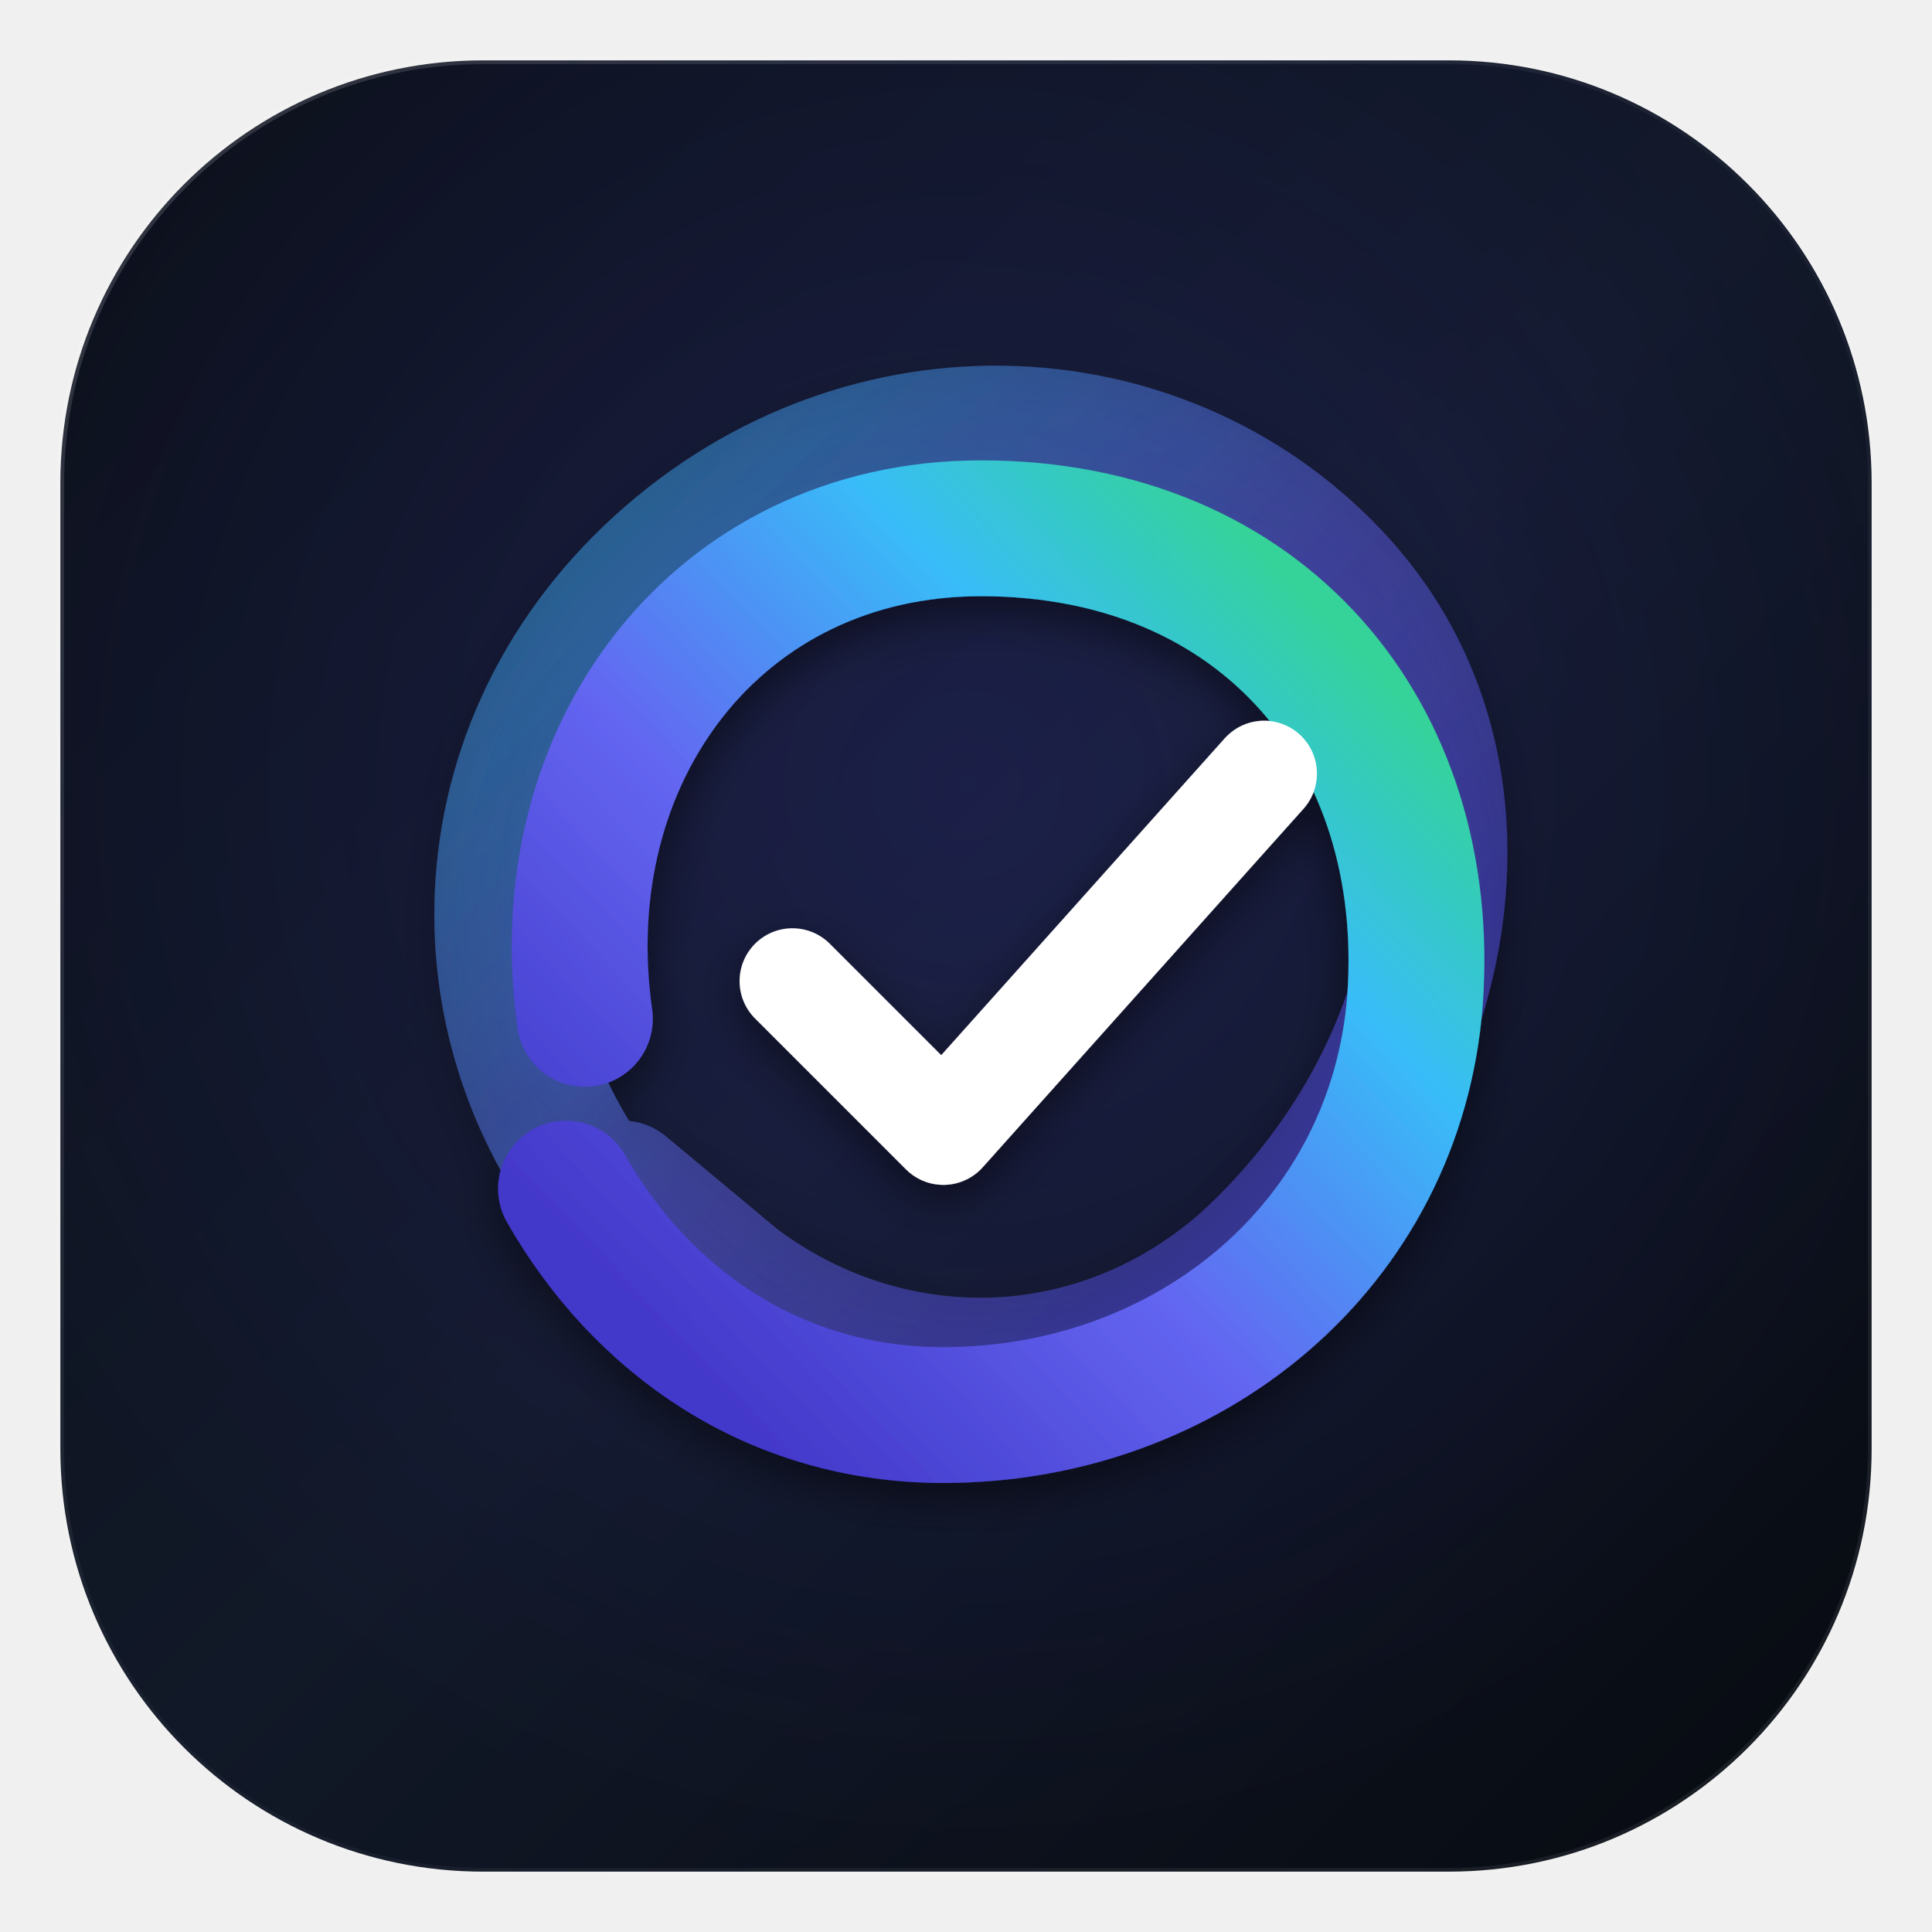
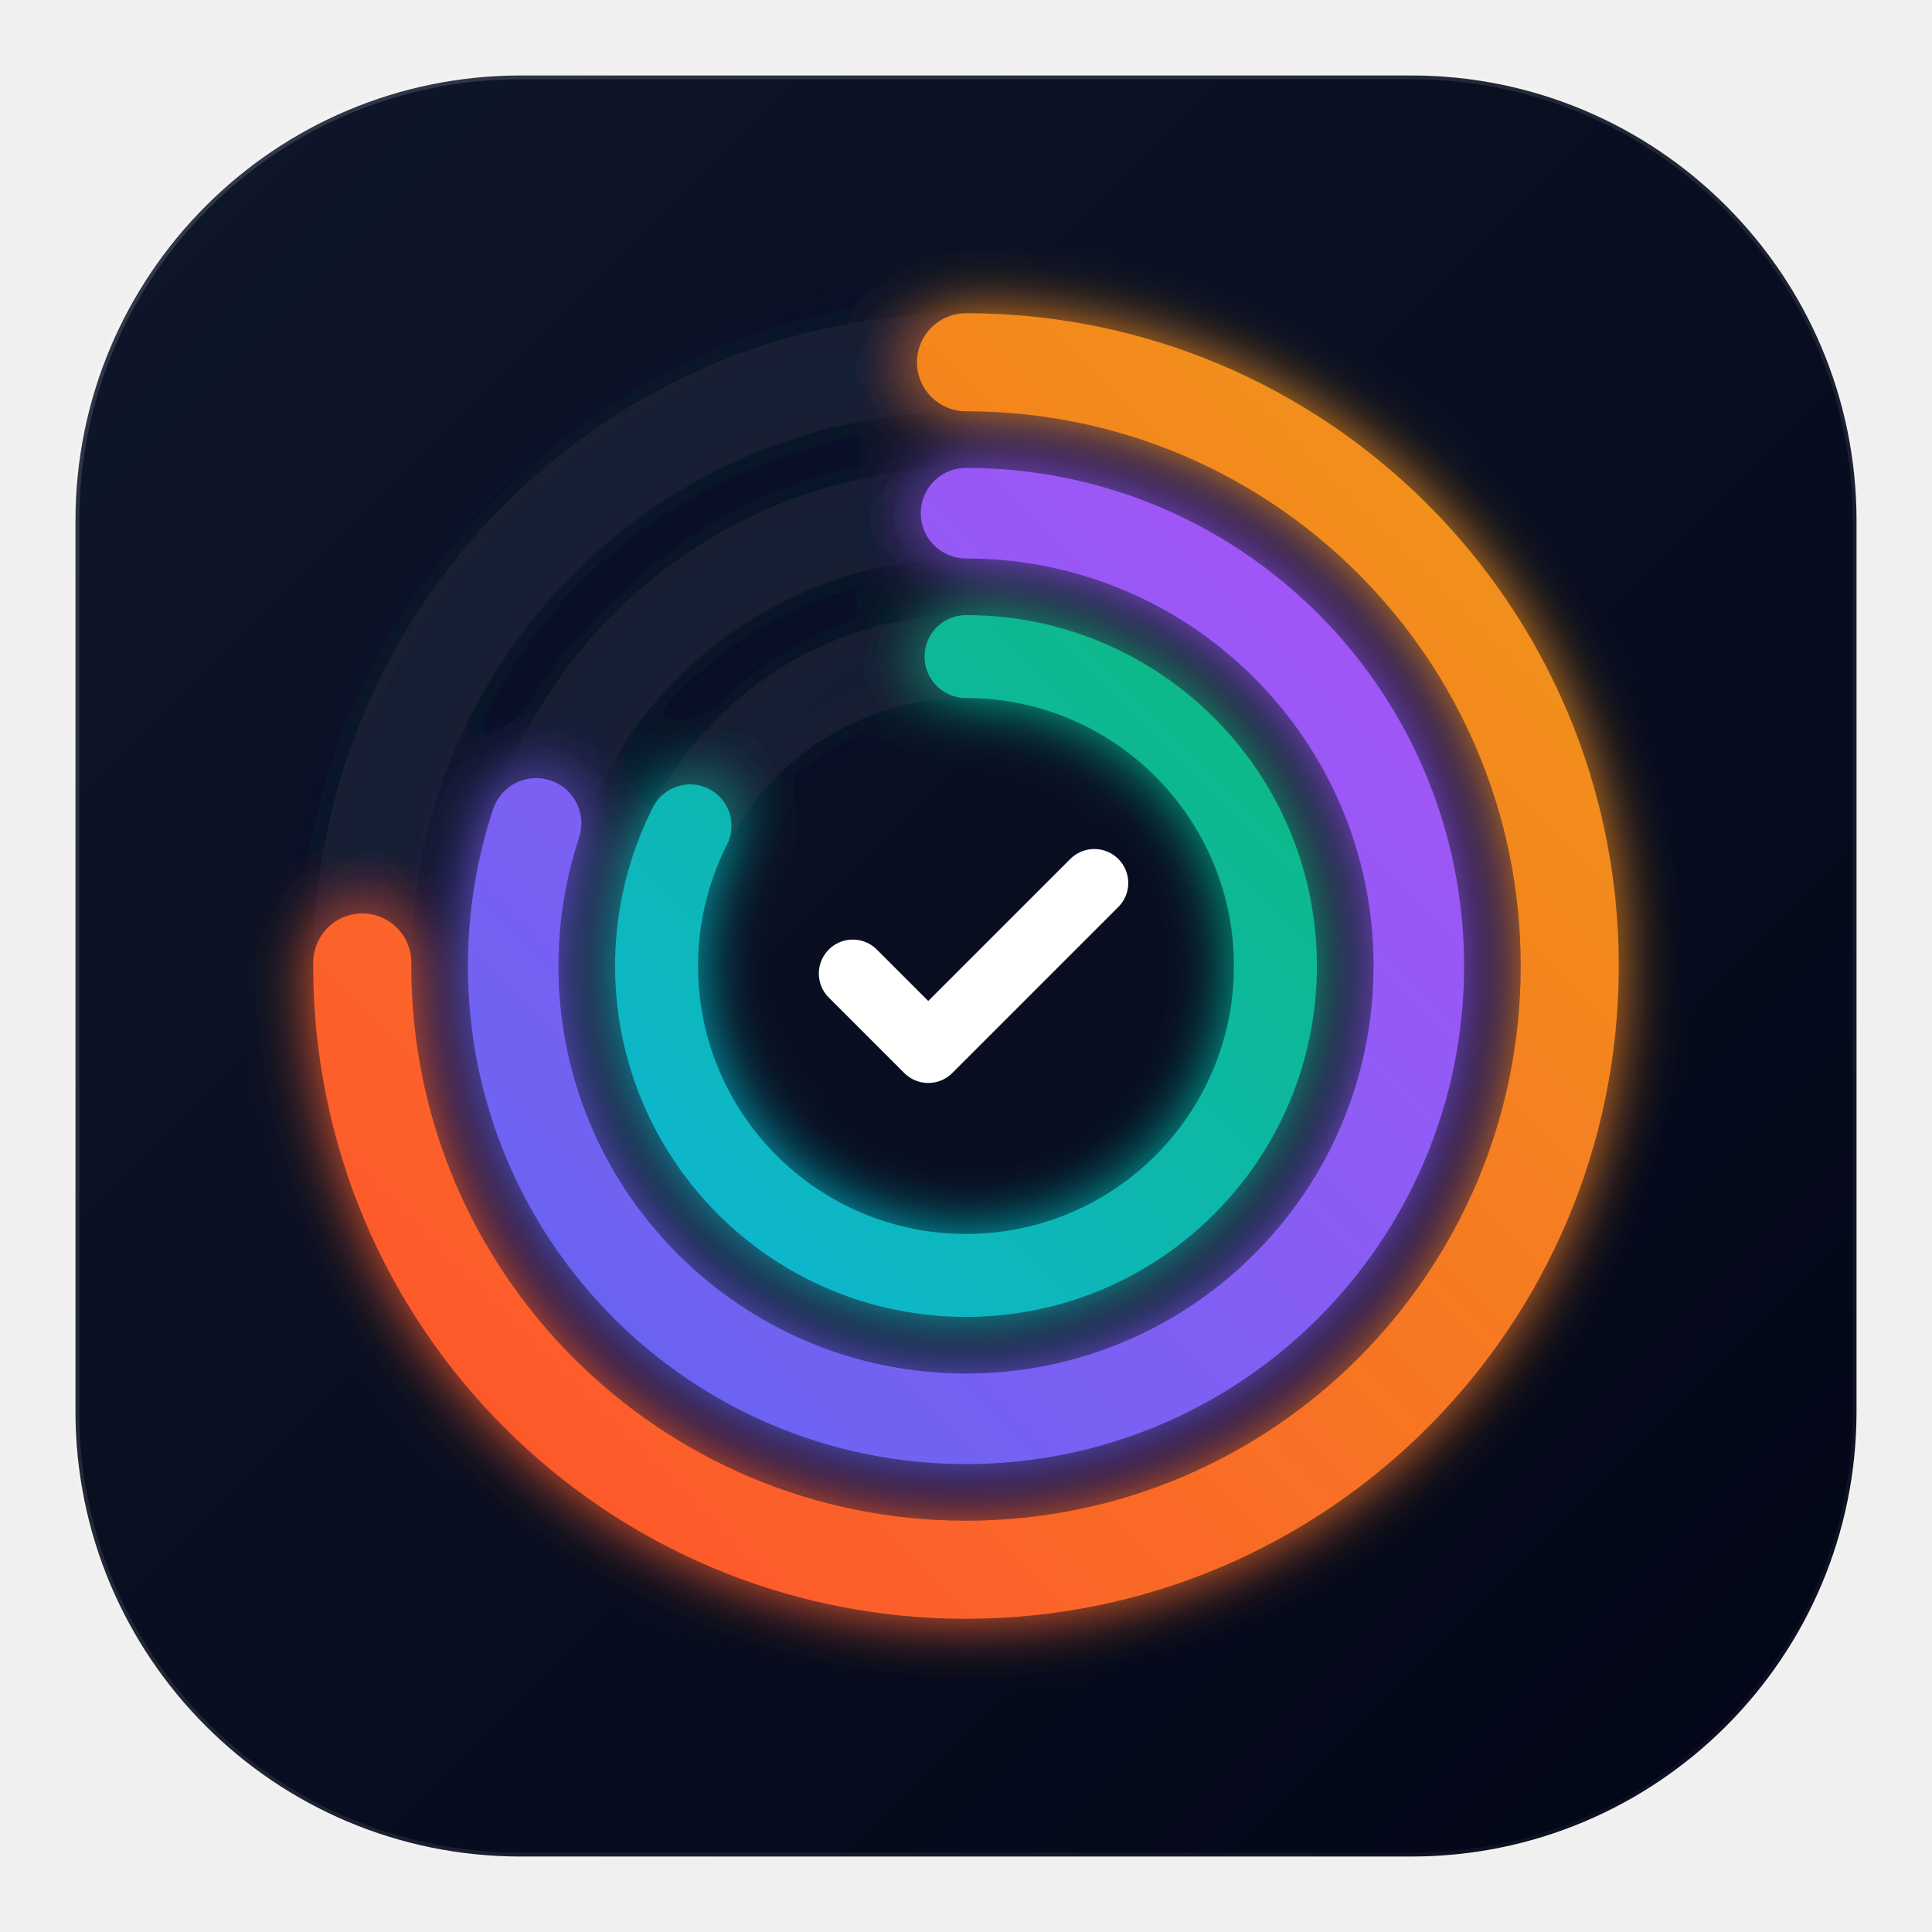
<svg xmlns="http://www.w3.org/2000/svg" viewBox="0 0 512 512" width="100%" height="100%">
  <defs>
-     <linearGradient id="canvasGrad" x1="0%" y1="0%" x2="100%" y2="100%">
-       <stop offset="0%" stop-color="#0B0F19" />
-       <stop offset="50%" stop-color="#111827" />
-       <stop offset="100%" stop-color="#070A10" />
+     <linearGradient id="bgGrad" x1="0%" y1="0%" x2="100%" y2="100%">
+       <stop offset="0%" stop-color="#0F172A" />
+       <stop offset="100%" stop-color="#020617" />
    </linearGradient>
-     <radialGradient id="subtleGlow" cx="50%" cy="40%" r="60%">
-       <stop offset="0%" stop-color="#4F46E5" stop-opacity="0.18" />
-       <stop offset="100%" stop-color="#4F46E5" stop-opacity="0" />
-     </radialGradient>
-     <linearGradient id="ribbonFlow" x1="10%" y1="90%" x2="90%" y2="10%">
-       <stop offset="0%" stop-color="#4338CA" />
-       <stop offset="40%" stop-color="#6366F1" />
-       <stop offset="75%" stop-color="#38BDF8" />
-       <stop offset="100%" stop-color="#34D399" />
+     <linearGradient id="ringOuter" x1="0%" y1="0%" x2="100%" y2="100%">
+       <stop offset="0%" stop-color="#FF512F" />
+       <stop offset="100%" stop-color="#F09819" />
    </linearGradient>
-     <linearGradient id="innerLoop" x1="0%" y1="0%" x2="100%" y2="100%">
-       <stop offset="0%" stop-color="#38BDF8" />
-       <stop offset="50%" stop-color="#6366F1" />
-       <stop offset="100%" stop-color="#4F46E5" />
+     <linearGradient id="ringMiddle" x1="0%" y1="0%" x2="100%" y2="100%">
+       <stop offset="0%" stop-color="#6366F1" />
+       <stop offset="100%" stop-color="#A855F7" />
    </linearGradient>
-     <filter id="markShadow" x="-20%" y="-20%" width="140%" height="140%">
-       <feDropShadow dx="0" dy="16" stdDeviation="20" flood-color="#4F46E5" flood-opacity="0.35" />
-       <feDropShadow dx="0" dy="4" stdDeviation="6" flood-color="#000000" flood-opacity="0.5" />
+     <linearGradient id="ringInner" x1="0%" y1="0%" x2="100%" y2="100%">
+       <stop offset="0%" stop-color="#06B6D4" />
+       <stop offset="100%" stop-color="#10B981" />
+     </linearGradient>
+     <filter id="ringGlow" x="-20%" y="-20%" width="140%" height="140%">
+       <feGaussianBlur stdDeviation="8" result="blur" />
+       <feComposite in="SourceGraphic" in2="blur" operator="over" />
    </filter>
-     <linearGradient id="rimGrad" x1="0%" y1="0%" x2="100%" y2="100%">
-       <stop offset="0%" stop-color="#FFFFFF" stop-opacity="0.16" />
-       <stop offset="50%" stop-color="#FFFFFF" stop-opacity="0.03" />
-       <stop offset="100%" stop-color="#FFFFFF" stop-opacity="0.08" />
+     <linearGradient id="cardRim" x1="0%" y1="0%" x2="100%" y2="100%">
+       <stop offset="0%" stop-color="#FFFFFF" stop-opacity="0.15" />
+       <stop offset="100%" stop-color="#FFFFFF" stop-opacity="0.03" />
    </linearGradient>
  </defs>
-   <rect x="16" y="16" width="480" height="480" rx="112" fill="url(#canvasGrad)" />
-   <rect x="16" y="16" width="480" height="480" rx="112" fill="url(#subtleGlow)" />
-   <rect x="16" y="16" width="480" height="480" rx="112" fill="none" stroke="url(#rimGrad)" stroke-width="2" />
-   <g filter="url(#markShadow)">
-     <path d="M 170 330          C 120 280, 120 200, 175 150          C 230 100, 310 105, 355 155          C 400 205, 385 285, 330 335          C 290 370, 235 370, 195 340          L 165 315" fill="none" stroke="url(#innerLoop)" stroke-width="36" stroke-linecap="round" stroke-linejoin="round" opacity="0.45" />
-     <path d="M 155 270          C 145 200, 190 140, 260 140          C 335 140, 380 195, 375 265          C 370 330, 315 375, 250 375          C 205 375, 170 350, 150 315" fill="none" stroke="url(#ribbonFlow)" stroke-width="36" stroke-linecap="round" stroke-linejoin="round" />
-     <path d="M 210 260 L 250 300 L 335 205" fill="none" stroke="#FFFFFF" stroke-width="28" stroke-linecap="round" stroke-linejoin="round" />
+   <rect x="20" y="20" width="472" height="472" rx="118" fill="url(#bgGrad)" />
+   <rect x="20" y="20" width="472" height="472" rx="118" fill="none" stroke="url(#cardRim)" stroke-width="2" />
+   <g filter="url(#ringGlow)" transform="rotate(-90 256 256)">
+     <circle cx="256" cy="256" r="160" fill="none" stroke="#1E293B" stroke-width="26" opacity="0.4" />
+     <circle cx="256" cy="256" r="160" fill="none" stroke="url(#ringOuter)" stroke-width="26" stroke-linecap="round" stroke-dasharray="1005" stroke-dashoffset="250" />
+     <circle cx="256" cy="256" r="120" fill="none" stroke="#1E293B" stroke-width="24" opacity="0.4" />
+     <circle cx="256" cy="256" r="120" fill="none" stroke="url(#ringMiddle)" stroke-width="24" stroke-linecap="round" stroke-dasharray="754" stroke-dashoffset="150" />
+     <circle cx="256" cy="256" r="82" fill="none" stroke="#1E293B" stroke-width="22" opacity="0.4" />
+     <circle cx="256" cy="256" r="82" fill="none" stroke="url(#ringInner)" stroke-width="22" stroke-linecap="round" stroke-dasharray="515" stroke-dashoffset="90" />
  </g>
+   <path d="M 226 258 L 246 278 L 290 234" fill="none" stroke="#FFFFFF" stroke-width="18" stroke-linecap="round" stroke-linejoin="round" />
</svg>
